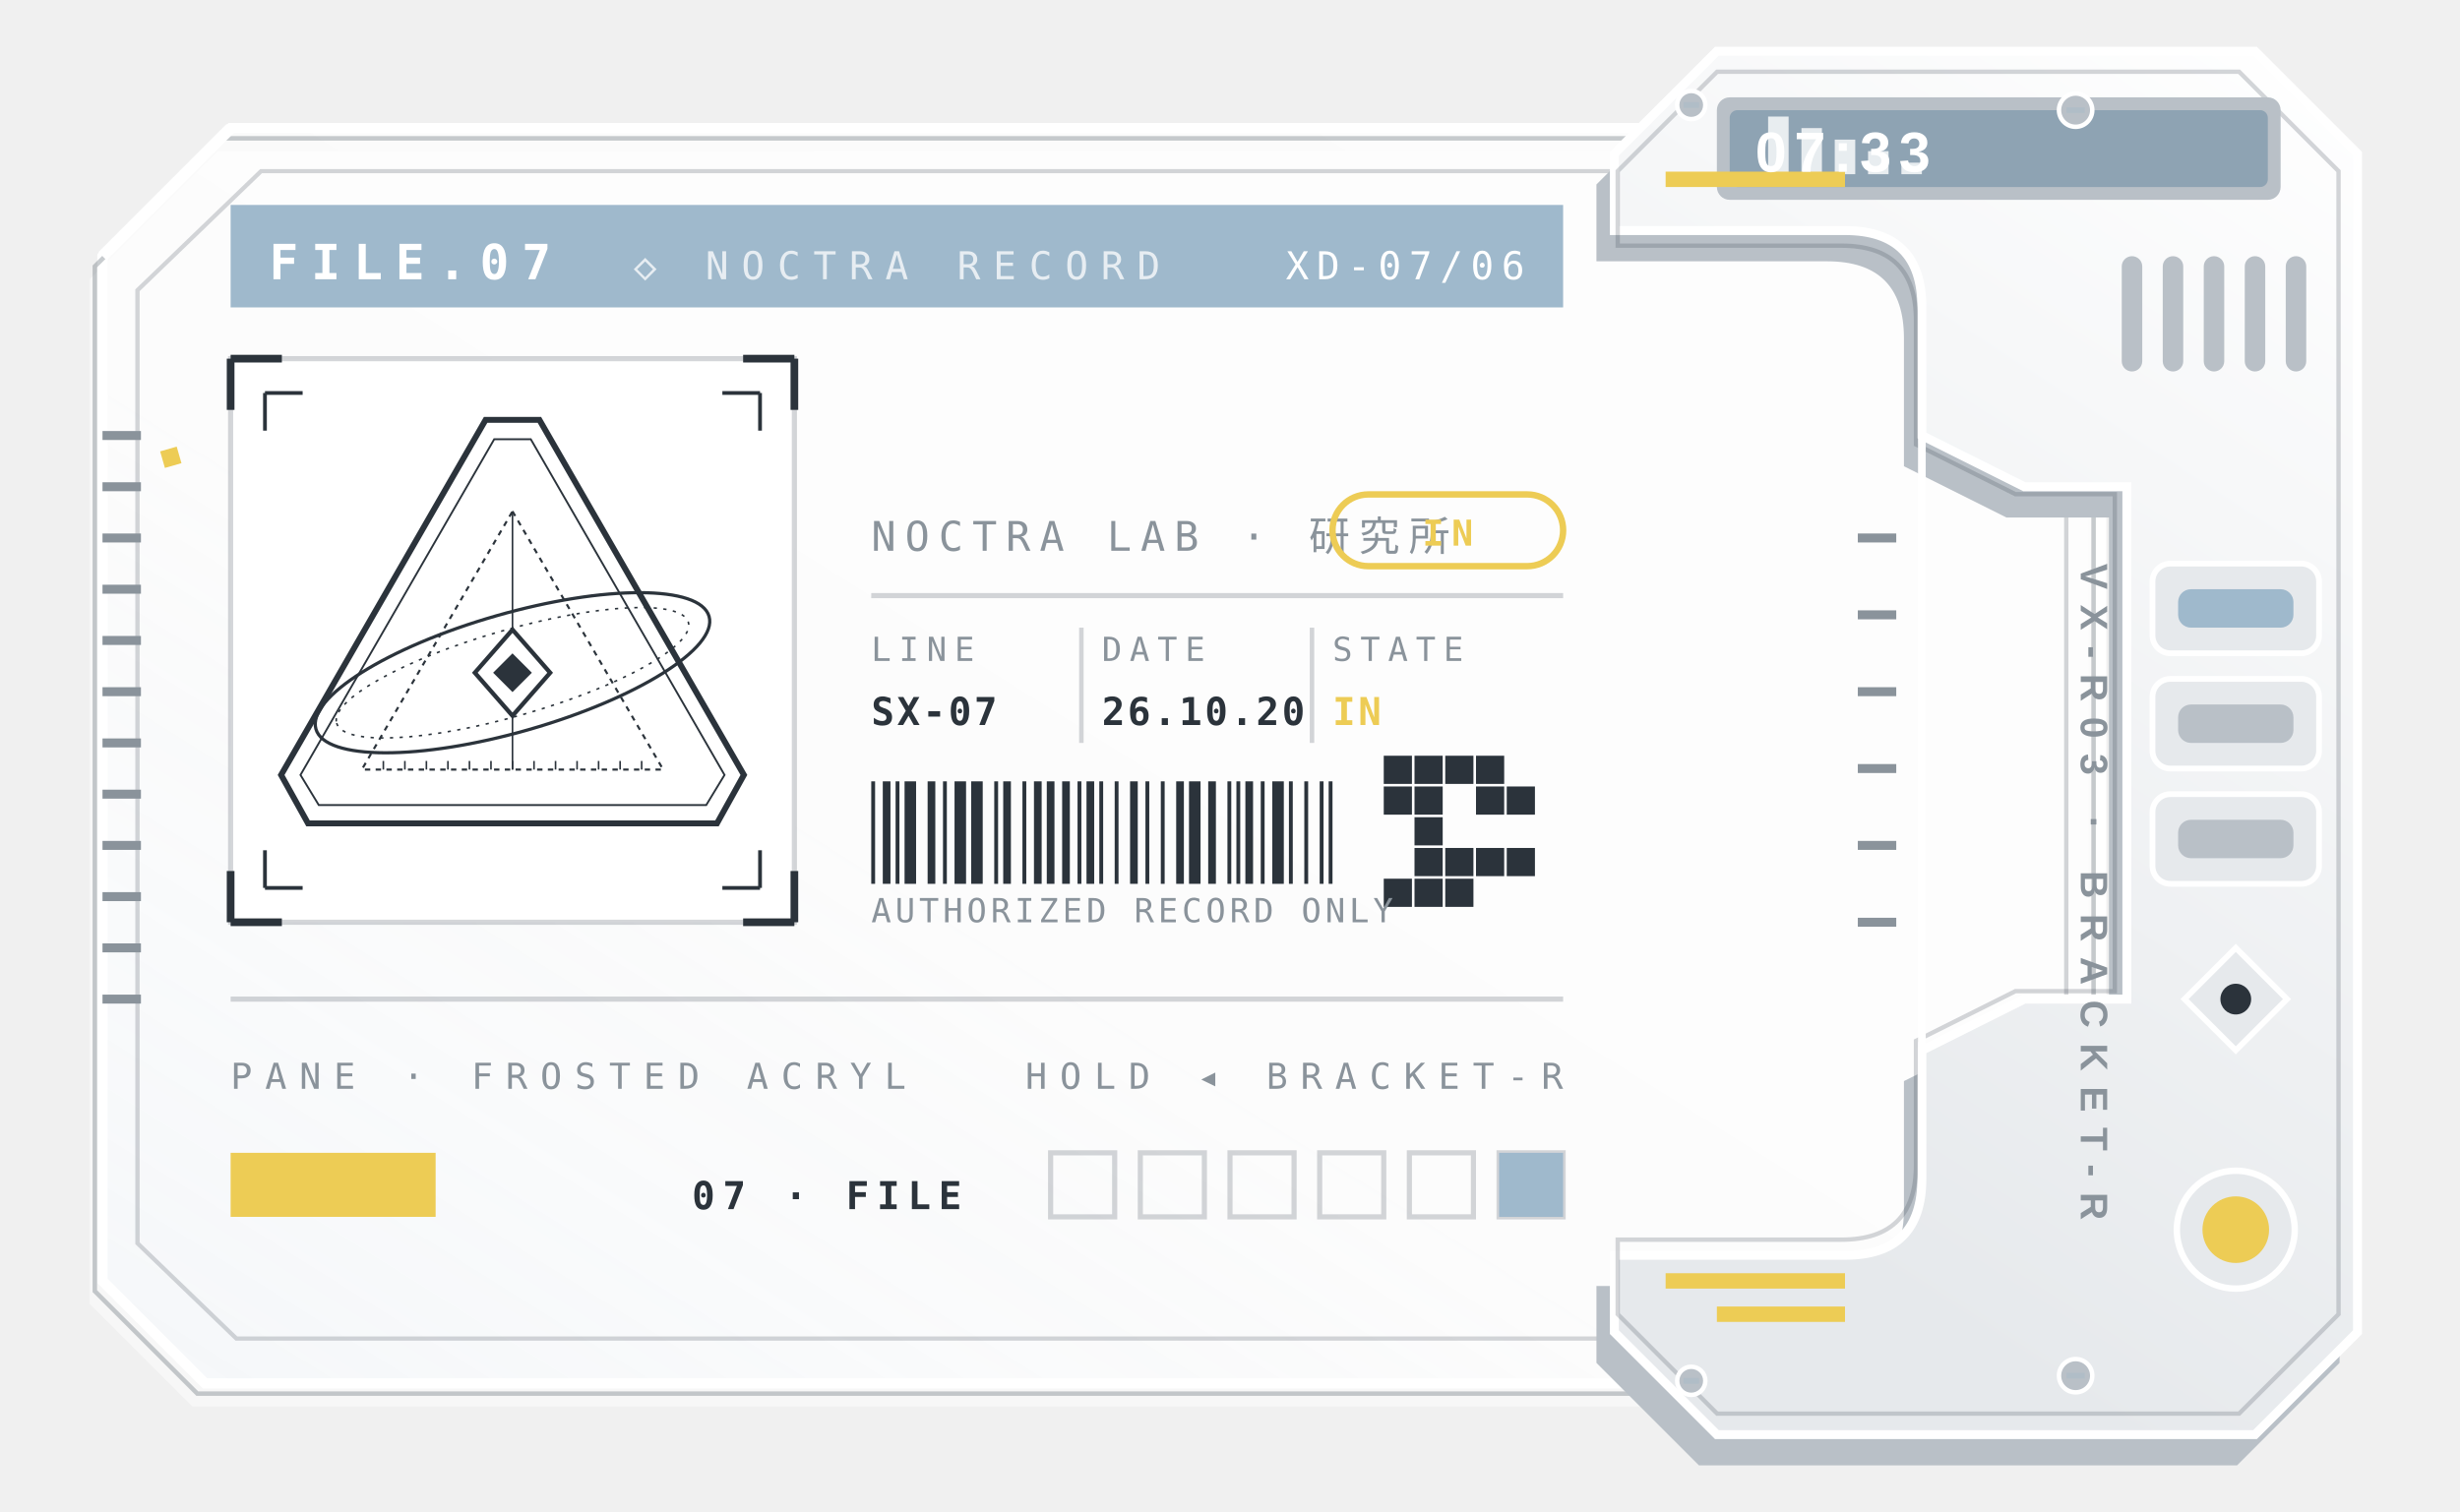
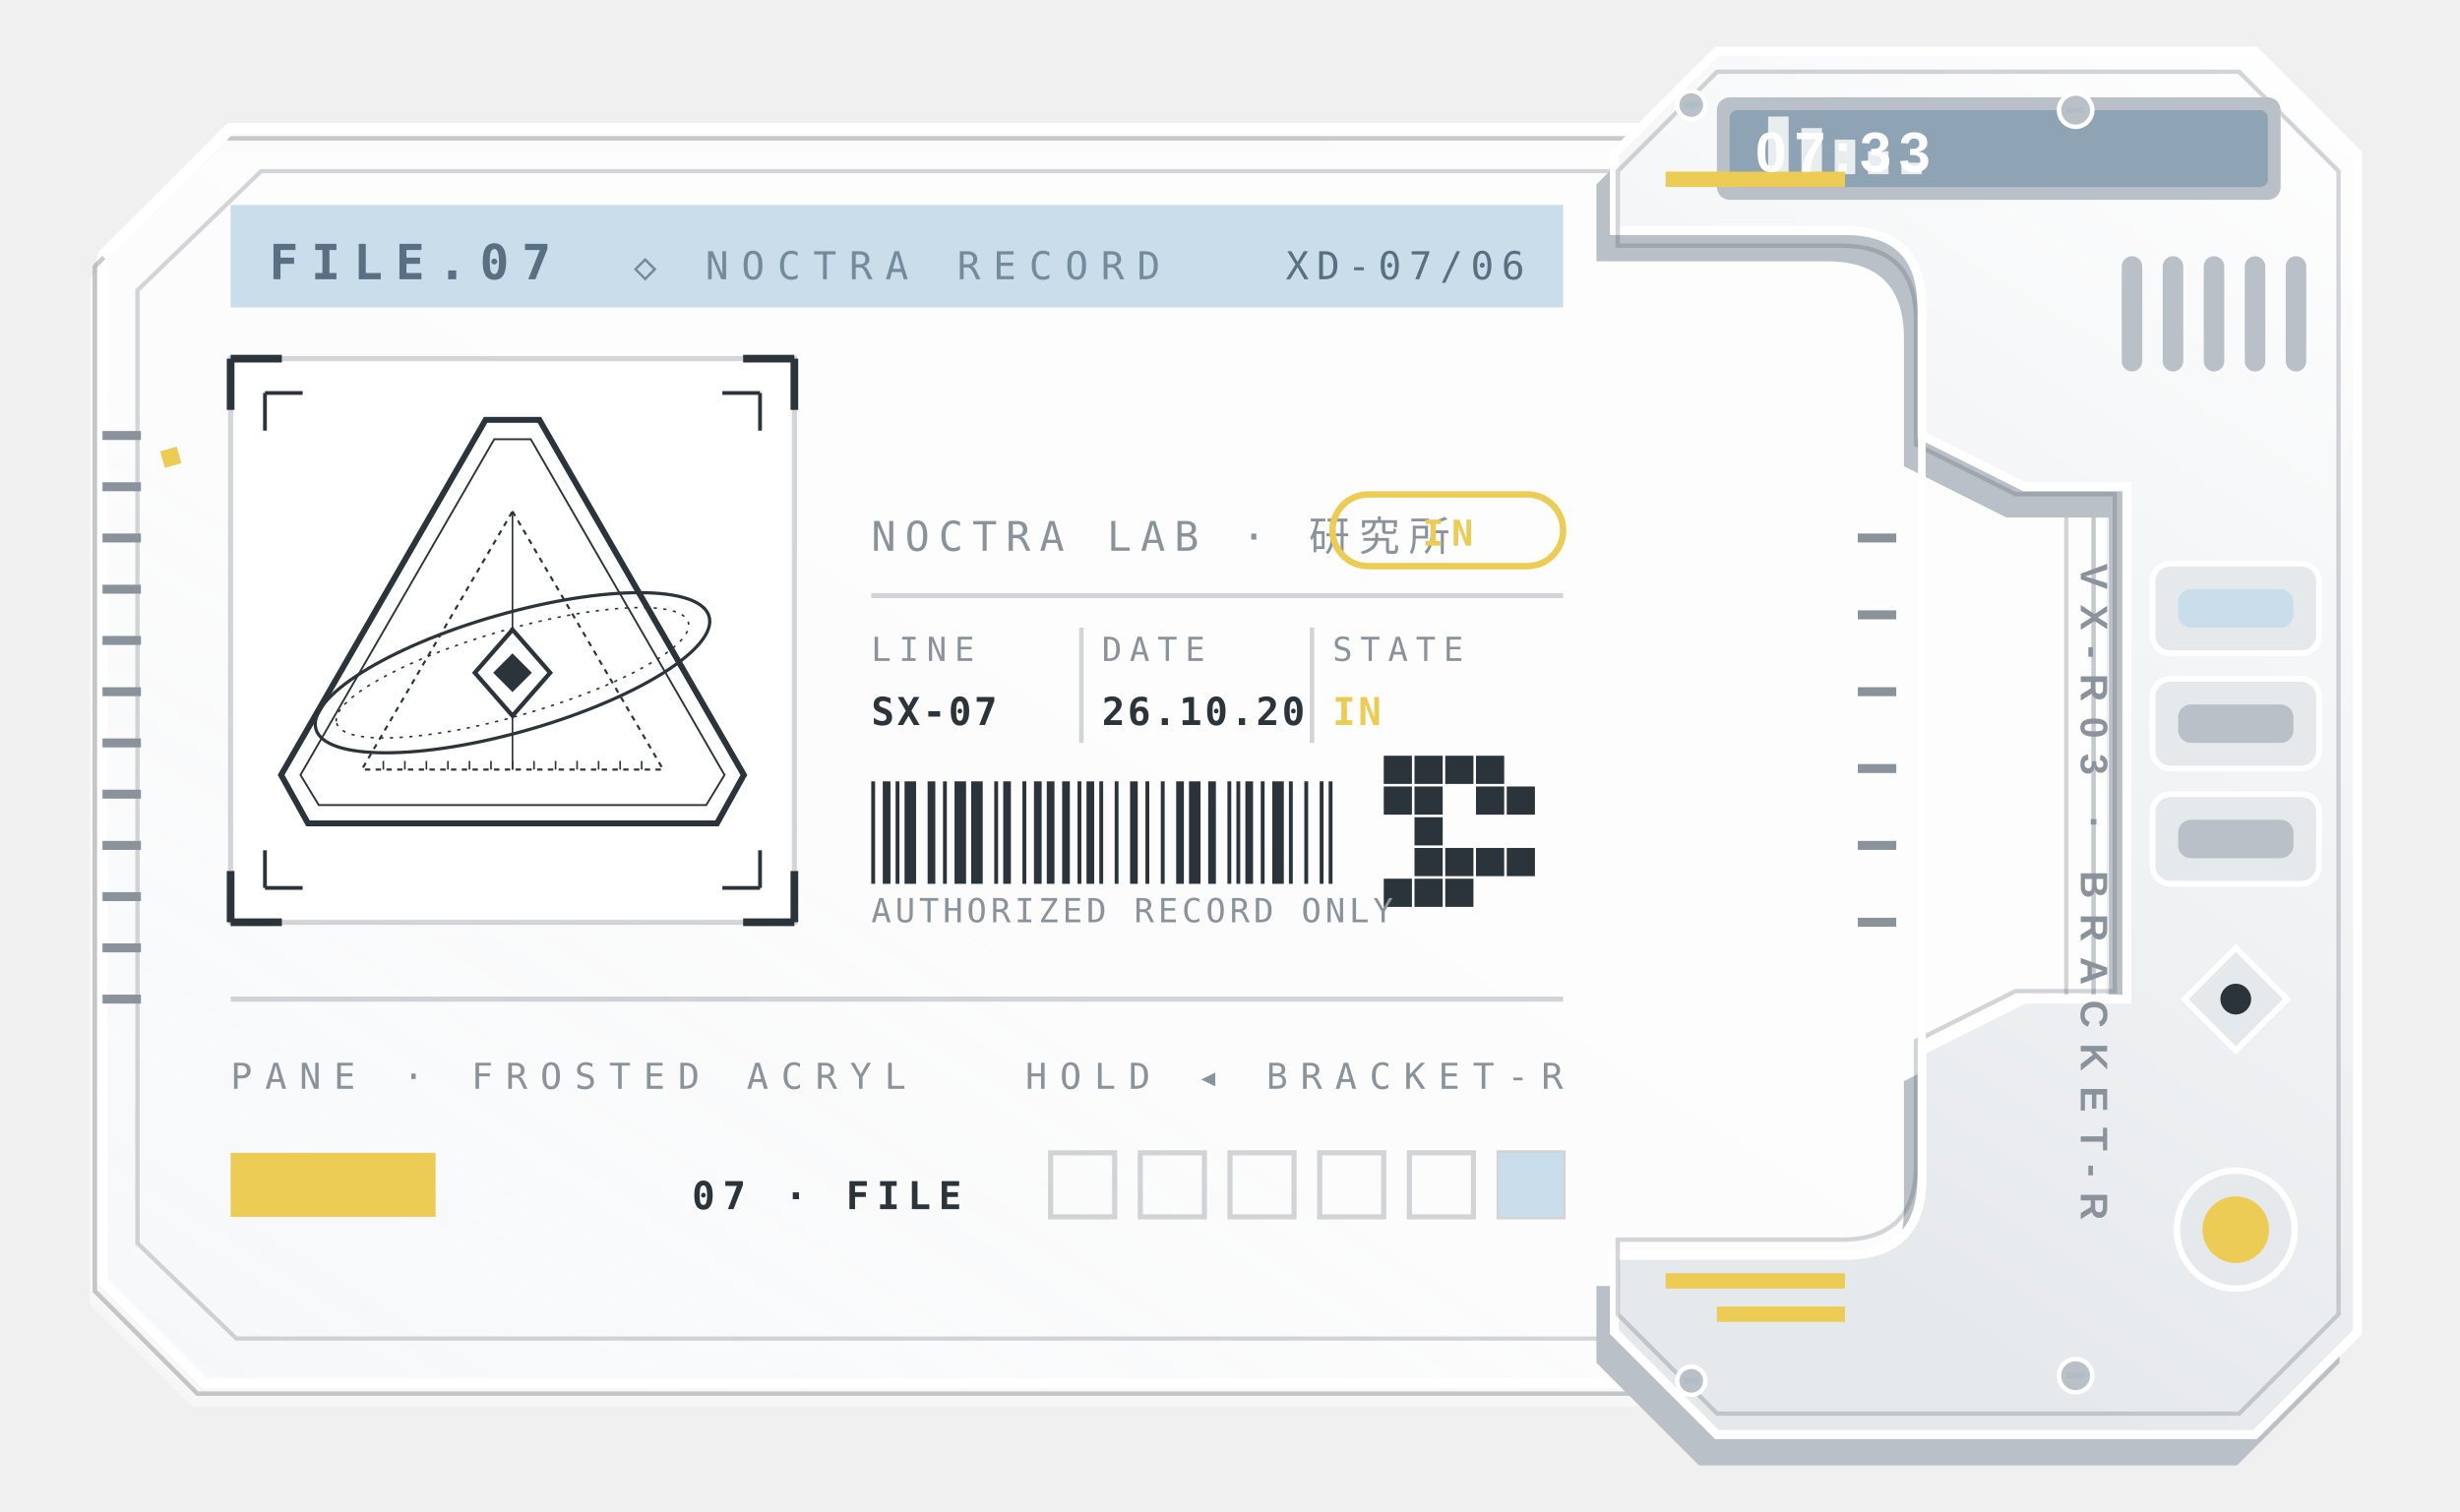
<svg xmlns="http://www.w3.org/2000/svg" width="384" height="236" viewBox="-4 -4 192 118">
  <g transform="translate(184 0) scale(-1 1)">
    <defs>
      <linearGradient id="p5040" x1="0" y1="0" x2="1" y2="1">
        <stop offset="0" stop-color="#FFFFFF" stop-opacity=".82" />
        <stop offset=".6" stop-color="#FFFFFF" stop-opacity=".66" />
        <stop offset="1" stop-color="#F4F7FA" stop-opacity=".74" />
      </linearGradient>
    </defs>
    <path d="M24 6H170L180 16V96L172 104H24Z" fill="rgba(255,255,255,.45)" transform="translate(1 1.8)" />
    <path d="M24 6H170L180 16V96L172 104H24Z" fill="url(#p5040)" />
    <path d="M24 6H170L180 16V96L172 104H24Z" fill="none" stroke="#FFFFFF" stroke-width=".8" />
    <path d="M24 6H170L180 16V96L172 104H24Z" fill="none" stroke="rgba(60,72,84,.28)" stroke-width=".35" transform="translate(.6 .8)" />
    <path d="M24 6H170L180 16V96L172 104H24Z" fill="none" stroke="rgba(60,72,84,.22)" stroke-width=".35" transform="translate(102.0 54.0) scale(.965 .93) translate(-102.0 -54.0)" />
    <path d="M180 30h-3" stroke="#8A939B" stroke-width=".7" />
    <path d="M180 34h-3" stroke="#8A939B" stroke-width=".7" />
    <path d="M180 38h-3" stroke="#8A939B" stroke-width=".7" />
    <path d="M180 42h-3" stroke="#8A939B" stroke-width=".7" />
    <path d="M180 46h-3" stroke="#8A939B" stroke-width=".7" />
    <path d="M180 50h-3" stroke="#8A939B" stroke-width=".7" />
    <path d="M180 54h-3" stroke="#8A939B" stroke-width=".7" />
    <path d="M180 58h-3" stroke="#8A939B" stroke-width=".7" />
    <path d="M180 62h-3" stroke="#8A939B" stroke-width=".7" />
    <path d="M180 66h-3" stroke="#8A939B" stroke-width=".7" />
    <path d="M180 70h-3" stroke="#8A939B" stroke-width=".7" />
    <path d="M180 74h-3" stroke="#8A939B" stroke-width=".7" />
    <path d="M170 6L180 16" stroke="#FFFFFF" stroke-width=".9" />
    <path d="M66 74H170" stroke="rgba(60,72,84,.22)" stroke-width=".4" />
    <rect x="66" y="86" width="5" height="5" fill="none" stroke="rgba(60,72,84,.22)" stroke-width=".4" />
    <rect x="73" y="86" width="5" height="5" fill="none" stroke="rgba(60,72,84,.22)" stroke-width=".4" />
    <rect x="80" y="86" width="5" height="5" fill="none" stroke="rgba(60,72,84,.22)" stroke-width=".4" />
    <rect x="87" y="86" width="5" height="5" fill="none" stroke="rgba(60,72,84,.22)" stroke-width=".4" />
    <rect x="94" y="86" width="5" height="5" fill="none" stroke="rgba(60,72,84,.22)" stroke-width=".4" />
    <rect x="101" y="86" width="5" height="5" fill="none" stroke="rgba(60,72,84,.22)" stroke-width=".4" />
-     <rect x="66" y="86" width="5" height="5" fill="#9FB9CC" />
+     <rect x="66" y="86" width="5" height="5" fill="#C9DDEB" />
    <rect x="154" y="86" width="16" height="5" fill="#EDCC55" />
    <defs>
      <linearGradient id="b5041" x1="0" y1="0" x2=".35" y2="1">
        <stop offset="0" stop-color="#FFFFFF" />
        <stop offset="1" stop-color="#E6E9EC" />
      </linearGradient>
    </defs>
    <path d="M4 8L12 0H54L62 8V14H44Q38 14 38 20V30L30 34H22V74H30L38 78V88Q38 94 44 94H62V100L54 108H12L4 100Z" fill="#B9C0C7" transform="translate(1.4 2.4)" />
    <path d="M4 8L12 0H54L62 8V14H44Q38 14 38 20V30L30 34H22V74H30L38 78V88Q38 94 44 94H62V100L54 108H12L4 100Z" fill="url(#b5041)" />
    <path d="M4 8L12 0H54L62 8V14H44Q38 14 38 20V30L30 34H22V74H30L38 78V88Q38 94 44 94H62V100L54 108H12L4 100Z" fill="none" stroke="#FFFFFF" stroke-width=".7" />
    <path d="M4 8L12 0H54L62 8V14H44Q38 14 38 20V30L30 34H22V74H30L38 78V88Q38 94 44 94H62V100L54 108H12L4 100Z" fill="none" stroke="rgba(60,72,84,.22)" stroke-width=".35" transform="translate(1.6 1.6) scale(.97)" />
    <rect x="10" y="3.6" width="44" height="8" rx="1" fill="#B9C0C7" />
    <rect x="11" y="4.6" width="42" height="6" rx=".6" fill="#8EA3B3" />
    <rect x="38.0" y="8.7" width="1.6" height="0.9" fill="#FFFFFF" opacity=".8" />
    <rect x="40.6" y="7.8" width="1.6" height="1.8" fill="#FFFFFF" opacity=".8" />
    <rect x="43.2" y="6.9" width="1.6" height="2.7" fill="#FFFFFF" opacity=".8" />
    <rect x="45.8" y="6.0" width="1.6" height="3.6" fill="#FFFFFF" opacity=".8" />
    <rect x="48.4" y="5.1" width="1.6" height="4.5" fill="#FFFFFF" opacity=".8" />
    <rect x="8.0" y="16" width="1.6" height="9" rx=".8" fill="#B9C0C7" />
    <rect x="11.2" y="16" width="1.6" height="9" rx=".8" fill="#B9C0C7" />
    <rect x="14.4" y="16" width="1.6" height="9" rx=".8" fill="#B9C0C7" />
    <rect x="17.6" y="16" width="1.6" height="9" rx=".8" fill="#B9C0C7" />
    <rect x="20.8" y="16" width="1.6" height="9" rx=".8" fill="#B9C0C7" />
    <rect x="7" y="40" width="13" height="7" rx="1.4" fill="#E6E9EC" stroke="#FFFFFF" stroke-width=".45" />
-     <rect x="9" y="42" width="9" height="3" rx="1" fill="#9FB9CC" />
+     <rect x="9" y="42" width="9" height="3" rx="1" fill="#C9DDEB" />
    <rect x="7" y="49" width="13" height="7" rx="1.4" fill="#E6E9EC" stroke="#FFFFFF" stroke-width=".45" />
    <rect x="9" y="51" width="9" height="3" rx="1" fill="#B9C0C7" />
    <rect x="7" y="58" width="13" height="7" rx="1.4" fill="#E6E9EC" stroke="#FFFFFF" stroke-width=".45" />
    <rect x="9" y="60" width="9" height="3" rx="1" fill="#B9C0C7" />
    <path d="M13.5 70l4 4l-4 4l-4 -4Z" fill="#E6E9EC" stroke="#FFFFFF" stroke-width=".45" />
    <circle cx="13.5" cy="74" r="1.2" fill="#2B333B" />
    <path d="M44 96H58" stroke="#EDCC55" stroke-width="1.2" />
    <path d="M44 98.6H54" stroke="#EDCC55" stroke-width="1.2" />
    <path d="M44 10H58" stroke="#EDCC55" stroke-width="1.2" />
    <circle cx="13.5" cy="92" r="4.6" fill="#E6E9EC" stroke="#FFFFFF" stroke-width=".5" />
    <circle cx="13.5" cy="92" r="2.6" fill="#EDCC55">
      <animate attributeName="opacity" values="1;.35;1" dur="1.8s" repeatCount="indefinite" />
    </circle>
    <circle cx="26" cy="4.6" r="1.3" fill="#B9C0C7" stroke="#FFFFFF" stroke-width=".35" />
    <path d="M25.285 4.6H26.715" stroke="#B0BDC7" stroke-width=".45" />
    <circle cx="26" cy="103.4" r="1.3" fill="#B9C0C7" stroke="#FFFFFF" stroke-width=".35" />
    <path d="M25.285 103.4H26.715" stroke="#B0BDC7" stroke-width=".45" />
    <circle cx="56" cy="4.2" r="1.1" fill="#B9C0C7" stroke="#FFFFFF" stroke-width=".35" />
    <path d="M55.395 4.2H56.605" stroke="#B0BDC7" stroke-width=".45" />
    <circle cx="56" cy="103.8" r="1.1" fill="#B9C0C7" stroke="#FFFFFF" stroke-width=".35" />
    <path d="M55.395 103.8H56.605" stroke="#B0BDC7" stroke-width=".45" />
    <path d="M38 20V88" stroke="#FFFFFF" stroke-width=".6" />
    <path d="M40 38h3" stroke="#8A939B" stroke-width=".7" />
    <path d="M40 44h3" stroke="#8A939B" stroke-width=".7" />
    <path d="M40 50h3" stroke="#8A939B" stroke-width=".7" />
    <path d="M40 56h3" stroke="#8A939B" stroke-width=".7" />
    <path d="M40 62h3" stroke="#8A939B" stroke-width=".7" />
    <path d="M40 68h3" stroke="#8A939B" stroke-width=".7" />
  </g>
-   <rect x="14" y="12" width="104" height="8" fill="#9FB9CC" />
-   <text x="17" y="17.8" font-family="IBM Plex Mono, Menlo, monospace" font-weight="600" font-size="3.8" letter-spacing="1" text-anchor="start" fill="#FFFFFF">FILE.07</text>
-   <text x="66.0" y="17.8" font-family="IBM Plex Mono, Menlo, monospace" font-weight="500" font-size="3" letter-spacing="1" text-anchor="middle" fill="#FFFFFF" opacity=".75">◇ NOCTRA RECORD</text>
-   <text x="115" y="17.8" font-family="IBM Plex Mono, Menlo, monospace" font-weight="500" font-size="3" letter-spacing="0.6" text-anchor="end" fill="#FFFFFF">XD-07/06</text>
+   <rect x="14" y="12" width="104" height="8" fill="#C9DDEB" />
+   <text x="17" y="17.8" font-family="IBM Plex Mono, Menlo, monospace" font-weight="600" font-size="3.8" letter-spacing="1" text-anchor="start" fill="#587082">FILE.07</text>
+   <text x="66.0" y="17.8" font-family="IBM Plex Mono, Menlo, monospace" font-weight="500" font-size="3" letter-spacing="1" text-anchor="middle" fill="#587082" opacity=".75">◇ NOCTRA RECORD</text>
+   <text x="115" y="17.8" font-family="IBM Plex Mono, Menlo, monospace" font-weight="500" font-size="3" letter-spacing="0.6" text-anchor="end" fill="#587082">XD-07/06</text>
  <rect x="14" y="24" width="44" height="44" fill="#FFFFFF" stroke="rgba(60,72,84,.22)" stroke-width=".4" />
  <g transform="translate(15 25) scale(0.420)">
    <path d="M45.00 9.00L55.00 9.00L93.00 75.00L88.00 84.00L12.00 84.00L7.00 75.00Z" fill="none" stroke="#2B333B" stroke-width="1.1" stroke-linejoin="miter" stroke-dasharray="260">
      <animate attributeName="stroke-dashoffset" values="260;260;0;0" keyTimes="0;0;0.25;1" dur="4s" calcMode="spline" keySplines="0 0 1 1;.6 0 .2 1;0 0 1 1" repeatCount="indefinite" />
    </path>
    <path d="M46.60 12.60L53.40 12.60L89.40 75.00L86.00 80.60L14.00 80.60L10.60 75.00Z" fill="none" stroke="#2B333B" stroke-width="0.35" stroke-linejoin="miter" />
    <g>
      <animateTransform attributeName="transform" type="rotate" values="0 50 58;0 50 58;120 50 58;120 50 58" keyTimes="0;.5;.7;1" dur="4s" calcMode="spline" keySplines=".7 0 .2 1;.7 0 .2 1;.7 0 .2 1" repeatCount="indefinite" />
      <path d="M50.00 26.00L78.00 74.00L22.00 74.00Z" fill="none" stroke="#2B333B" stroke-width="0.4" stroke-linejoin="miter" stroke-dasharray="1 1" />
    </g>
    <g>
      <animate attributeName="opacity" values=".25;.25;1;.25;.25" keyTimes="0;0.000;0.040;0.080;1" dur="2s" repeatCount="indefinite" />
      <path d="M26.00 74v-1.6" fill="none" stroke="#2B333B" stroke-width="0.3" />
    </g>
    <g>
      <animate attributeName="opacity" values=".25;.25;1;.25;.25" keyTimes="0;0.077;0.117;0.157;1" dur="2s" repeatCount="indefinite" />
      <path d="M30.00 74v-1.6" fill="none" stroke="#2B333B" stroke-width="0.3" />
    </g>
    <g>
      <animate attributeName="opacity" values=".25;.25;1;.25;.25" keyTimes="0;0.154;0.194;0.234;1" dur="2s" repeatCount="indefinite" />
      <path d="M34.00 74v-1.6" fill="none" stroke="#2B333B" stroke-width="0.3" />
    </g>
    <g>
      <animate attributeName="opacity" values=".25;.25;1;.25;.25" keyTimes="0;0.231;0.271;0.311;1" dur="2s" repeatCount="indefinite" />
      <path d="M38.00 74v-1.6" fill="none" stroke="#2B333B" stroke-width="0.3" />
    </g>
    <g>
      <animate attributeName="opacity" values=".25;.25;1;.25;.25" keyTimes="0;0.308;0.348;0.388;1" dur="2s" repeatCount="indefinite" />
      <path d="M42.00 74v-1.6" fill="none" stroke="#2B333B" stroke-width="0.3" />
    </g>
    <g>
      <animate attributeName="opacity" values=".25;.25;1;.25;.25" keyTimes="0;0.385;0.425;0.465;1" dur="2s" repeatCount="indefinite" />
      <path d="M46.00 74v-1.6" fill="none" stroke="#2B333B" stroke-width="0.3" />
    </g>
    <g>
      <animate attributeName="opacity" values=".25;.25;1;.25;.25" keyTimes="0;0.462;0.502;0.542;1" dur="2s" repeatCount="indefinite" />
      <path d="M50.00 74v-1.6" fill="none" stroke="#2B333B" stroke-width="0.3" />
    </g>
    <g>
      <animate attributeName="opacity" values=".25;.25;1;.25;.25" keyTimes="0;0.538;0.578;0.618;1" dur="2s" repeatCount="indefinite" />
      <path d="M54.00 74v-1.6" fill="none" stroke="#2B333B" stroke-width="0.3" />
    </g>
    <g>
      <animate attributeName="opacity" values=".25;.25;1;.25;.25" keyTimes="0;0.615;0.655;0.695;1" dur="2s" repeatCount="indefinite" />
      <path d="M58.00 74v-1.6" fill="none" stroke="#2B333B" stroke-width="0.3" />
    </g>
    <g>
      <animate attributeName="opacity" values=".25;.25;1;.25;.25" keyTimes="0;0.692;0.732;0.772;1" dur="2s" repeatCount="indefinite" />
      <path d="M62.00 74v-1.6" fill="none" stroke="#2B333B" stroke-width="0.3" />
    </g>
    <g>
      <animate attributeName="opacity" values=".25;.25;1;.25;.25" keyTimes="0;0.769;0.809;0.849;1" dur="2s" repeatCount="indefinite" />
      <path d="M66.00 74v-1.6" fill="none" stroke="#2B333B" stroke-width="0.3" />
    </g>
    <g>
      <animate attributeName="opacity" values=".25;.25;1;.25;.25" keyTimes="0;0.846;0.886;0.926;1" dur="2s" repeatCount="indefinite" />
      <path d="M70.00 74v-1.6" fill="none" stroke="#2B333B" stroke-width="0.3" />
    </g>
    <g>
      <animate attributeName="opacity" values=".25;.25;1;.25;.25" keyTimes="0;0.923;0.961;0.999;1" dur="2s" repeatCount="indefinite" />
      <path d="M74.00 74v-1.6" fill="none" stroke="#2B333B" stroke-width="0.3" />
    </g>
    <path d="M12 56A38 11 0 1 0 88 56A38 11 0 1 0 12 56" transform="rotate(-16 50 56)" fill="none" stroke="#2B333B" stroke-width="0.6" />
    <path d="M16 56A34 8 0 1 0 84 56A34 8 0 1 0 16 56" transform="rotate(-16 50 56)" fill="none" stroke="#2B333B" stroke-width="0.3" stroke-dasharray="0.6 1.2">
      <animate attributeName="stroke-dashoffset" values="0;9" dur="1.5s" repeatCount="indefinite" />
    </path>
    <g transform="rotate(-16 50 56)">
      <rect x="-1.6" y="-1.6" width="3.2" height="3.2" fill="#EDCC55">
        <animateMotion dur="4s" repeatCount="indefinite" path="M12 56A38 11 0 1 0 88 56A38 11 0 1 0 12 56" />
      </rect>
    </g>
    <path d="M50.00 48.00L57.00 56.00L50.00 64.00L43.00 56.00Z" fill="none" stroke="#2B333B" stroke-width="0.8" stroke-linejoin="miter" />
    <g transform="translate(50 56)">
      <g opacity="0">
        <animateTransform attributeName="transform" type="scale" values="1;1;1.8;1.8" keyTimes="0;0.35;0.55;1" dur="4s" repeatCount="indefinite" />
        <animate attributeName="opacity" values="0;0;.9;0;0" keyTimes="0;0.35;0.36;0.55;1" dur="4s" repeatCount="indefinite" />
        <g transform="translate(-50 -56)">
          <path d="M50.00 48.00L57.00 56.00L50.00 64.00L43.00 56.00Z" fill="none" stroke="#EDCC55" stroke-width="0.5" stroke-linejoin="miter" />
        </g>
      </g>
    </g>
    <g>
      <animateTransform attributeName="transform" type="rotate" values="0 50 56;0 50 56;90 50 56;90 50 56" keyTimes="0;.35;.45;1" dur="4s" calcMode="spline" keySplines=".7 0 .2 1;.7 0 .2 1;.7 0 .2 1" repeatCount="indefinite" />
      <path d="M50.00 52.40L53.60 56.00L50.00 59.60L46.40 56.00Z" fill="#2B333B" />
    </g>
    <path d="M50 26V48M50 64V74" fill="none" stroke="#2B333B" stroke-width="0.3" />
    <g transform="translate(50 50)">
      <g>
        <animateTransform attributeName="transform" type="scale" values="1.2;1.2;.96;1;1" keyTimes="0;.28;.38;.44;1" dur="4s" repeatCount="indefinite" />
        <animate attributeName="opacity" values="0;0;1;.2;1;1;0" keyTimes="0;.28;.32;.35;.38;.92;1" dur="4s" repeatCount="indefinite" />
        <g transform="translate(-50 -50)">
          <path d="M4 4h7M4 4v7M96 4h-7M96 4v7M4 96h7M4 96v-7M96 96h-7M96 96v-7" fill="none" stroke="#2B333B" stroke-width="0.7" />
        </g>
      </g>
    </g>
    <text x="50" y="92" text-anchor="middle" font-family="IBM Plex Mono, Menlo, monospace" font-weight="600" font-size="2.8" letter-spacing="0.6" fill="#2B333B" opacity="0" stroke="#FFFFFF" stroke-width="1.4" paint-order="stroke" stroke-linejoin="round">NOCTRA LAB · 07<animate attributeName="opacity" values="0;0;1;1;0;0" keyTimes="0.000;0.000;0.001;0.250;0.251;1.000" dur="4s" repeatCount="indefinite" />
    </text>
    <text x="50" y="92" text-anchor="middle" font-family="IBM Plex Mono, Menlo, monospace" font-weight="600" font-size="2.8" letter-spacing="0.6" fill="#2B333B" opacity="0" stroke="#FFFFFF" stroke-width="1.4" paint-order="stroke" stroke-linejoin="round">NOCTRA LAB · 07<animate attributeName="opacity" values="0;0;1;1;0;0" keyTimes="0.000;0.250;0.251;0.500;0.501;1.000" dur="4s" repeatCount="indefinite" />
    </text>
    <text x="50" y="92" text-anchor="middle" font-family="IBM Plex Mono, Menlo, monospace" font-weight="600" font-size="2.8" letter-spacing="0.6" fill="#2B333B" opacity="0" stroke="#FFFFFF" stroke-width="1.4" paint-order="stroke" stroke-linejoin="round">NOCTRA LAB · ON<animate attributeName="opacity" values="0;0;1;1;0;0" keyTimes="0.000;0.500;0.501;0.750;0.751;1.000" dur="4s" repeatCount="indefinite" />
    </text>
    <text x="50" y="92" text-anchor="middle" font-family="IBM Plex Mono, Menlo, monospace" font-weight="600" font-size="2.8" letter-spacing="0.6" fill="#2B333B" opacity="0" stroke="#FFFFFF" stroke-width="1.4" paint-order="stroke" stroke-linejoin="round">NOCTRA LAB · 07<animate attributeName="opacity" values="0;0;1;1;0;0" keyTimes="0.000;0.750;0.751;1.000;1.000;1.000" dur="4s" repeatCount="indefinite" />
    </text>
  </g>
  <path d="M14 24h4M14 24v4M58 24h-4M58 24v4M14 68h4M14 68v-4M58 68h-4M58 68v-4" stroke="#2B333B" stroke-width=".6" fill="none" />
  <text x="64" y="33" font-family="Archivo, Arial, sans-serif" font-weight="800" font-size="10.5" letter-spacing="0" text-anchor="start" fill="#2B333B" />
  <text x="64" y="39" font-family="IBM Plex Mono, Menlo, monospace" font-weight="500" font-size="3.2" letter-spacing="0.7" text-anchor="start" fill="#8A939B">NOCTRA LAB · 研究所</text>
  <rect x="100" y="34.6" width="18" height="5.6" rx="2.8" fill="none" stroke="#EDCC55" stroke-width=".5" />
  <text x="109" y="38.6" font-family="IBM Plex Mono, Menlo, monospace" font-weight="700" font-size="2.8" letter-spacing="0.6" text-anchor="middle" fill="#EDCC55">IN</text>
  <path d="M64 42.5H118" stroke="rgba(60,72,84,.22)" stroke-width=".4" />
  <text x="64.0" y="47.6" font-family="IBM Plex Mono, Menlo, monospace" font-weight="500" font-size="2.6" letter-spacing="0.6" text-anchor="start" fill="#8A939B">LINE</text>
  <text x="64.0" y="52.6" font-family="IBM Plex Mono, Menlo, monospace" font-weight="600" font-size="3" letter-spacing="0.2" text-anchor="start" fill="#2B333B">SX-07</text>
  <text x="82.0" y="47.6" font-family="IBM Plex Mono, Menlo, monospace" font-weight="500" font-size="2.6" letter-spacing="0.6" text-anchor="start" fill="#8A939B">DATE</text>
  <text x="82.0" y="52.6" font-family="IBM Plex Mono, Menlo, monospace" font-weight="600" font-size="3" letter-spacing="0.2" text-anchor="start" fill="#2B333B">26.10.20</text>
  <path d="M80.4 45V54" stroke="rgba(60,72,84,.22)" stroke-width=".35" />
  <text x="100.0" y="47.6" font-family="IBM Plex Mono, Menlo, monospace" font-weight="500" font-size="2.6" letter-spacing="0.6" text-anchor="start" fill="#8A939B">STATE</text>
  <text x="100.0" y="52.6" font-family="IBM Plex Mono, Menlo, monospace" font-weight="600" font-size="3" letter-spacing="0.2" text-anchor="start" fill="#EDCC55">IN</text>
  <path d="M98.4 45V54" stroke="rgba(60,72,84,.22)" stroke-width=".35" />
  <rect x="64.00" y="57" width="0.3" height="8" fill="#2B333B" />
  <rect x="64.90" y="57" width="0.6" height="8" fill="#2B333B" />
  <rect x="65.90" y="57" width="0.3" height="8" fill="#2B333B" />
  <rect x="66.60" y="57" width="0.9" height="8" fill="#2B333B" />
  <rect x="68.40" y="57" width="0.6" height="8" fill="#2B333B" />
  <rect x="69.60" y="57" width="0.3" height="8" fill="#2B333B" />
  <rect x="70.50" y="57" width="0.9" height="8" fill="#2B333B" />
  <rect x="71.80" y="57" width="0.9" height="8" fill="#2B333B" />
  <rect x="73.60" y="57" width="0.3" height="8" fill="#2B333B" />
  <rect x="74.30" y="57" width="0.6" height="8" fill="#2B333B" />
  <rect x="75.80" y="57" width="0.3" height="8" fill="#2B333B" />
  <rect x="76.70" y="57" width="0.6" height="8" fill="#2B333B" />
  <rect x="77.70" y="57" width="0.6" height="8" fill="#2B333B" />
  <rect x="78.90" y="57" width="0.6" height="8" fill="#2B333B" />
  <rect x="80.10" y="57" width="0.3" height="8" fill="#2B333B" />
  <rect x="80.80" y="57" width="0.6" height="8" fill="#2B333B" />
  <rect x="81.80" y="57" width="0.3" height="8" fill="#2B333B" />
  <rect x="83.00" y="57" width="0.3" height="8" fill="#2B333B" />
  <rect x="84.20" y="57" width="0.6" height="8" fill="#2B333B" />
  <rect x="85.40" y="57" width="0.3" height="8" fill="#2B333B" />
  <rect x="86.60" y="57" width="0.3" height="8" fill="#2B333B" />
  <rect x="87.80" y="57" width="0.6" height="8" fill="#2B333B" />
  <rect x="88.80" y="57" width="0.9" height="8" fill="#2B333B" />
  <rect x="90.30" y="57" width="0.6" height="8" fill="#2B333B" />
  <rect x="91.80" y="57" width="0.3" height="8" fill="#2B333B" />
  <rect x="92.50" y="57" width="0.3" height="8" fill="#2B333B" />
  <rect x="93.20" y="57" width="0.6" height="8" fill="#2B333B" />
  <rect x="94.40" y="57" width="0.3" height="8" fill="#2B333B" />
  <rect x="95.30" y="57" width="0.9" height="8" fill="#2B333B" />
  <rect x="96.60" y="57" width="0.3" height="8" fill="#2B333B" />
  <rect x="97.80" y="57" width="0.3" height="8" fill="#2B333B" />
  <rect x="99.00" y="57" width="0.3" height="8" fill="#2B333B" />
  <rect x="99.70" y="57" width="0.3" height="8" fill="#2B333B" />
  <g transform="translate(104 55)">
    <rect x="0.0" y="0.0" width="2.2" height="2.2" fill="#2B333B" />
    <rect x="2.4" y="0.0" width="2.2" height="2.2" fill="#2B333B" />
    <rect x="4.8" y="0.0" width="2.2" height="2.2" fill="#2B333B" />
    <rect x="7.2" y="0.0" width="2.2" height="2.2" fill="#2B333B" />
    <rect x="0.0" y="2.4" width="2.2" height="2.2" fill="#2B333B" />
    <rect x="2.4" y="2.4" width="2.2" height="2.2" fill="#2B333B" />
    <rect x="7.2" y="2.4" width="2.2" height="2.2" fill="#2B333B" />
    <rect x="9.6" y="2.4" width="2.2" height="2.2" fill="#2B333B" />
    <rect x="2.4" y="4.8" width="2.2" height="2.2" fill="#2B333B" />
    <rect x="2.4" y="7.2" width="2.2" height="2.2" fill="#2B333B" />
    <rect x="4.8" y="7.2" width="2.2" height="2.2" fill="#2B333B" />
    <rect x="7.2" y="7.2" width="2.2" height="2.2" fill="#2B333B" />
    <rect x="9.6" y="7.2" width="2.2" height="2.2" fill="#2B333B" />
    <rect x="0.0" y="9.6" width="2.2" height="2.2" fill="#2B333B" />
    <rect x="2.4" y="9.6" width="2.2" height="2.2" fill="#2B333B" />
    <rect x="4.8" y="9.6" width="2.2" height="2.2" fill="#2B333B" />
  </g>
  <text x="64" y="68" font-family="IBM Plex Mono, Menlo, monospace" font-weight="500" font-size="2.6" letter-spacing="0.3" text-anchor="start" fill="#8A939B">AUTHORIZED RECORD ONLY</text>
  <text x="14" y="81" font-family="IBM Plex Mono, Menlo, monospace" font-weight="500" font-size="2.8" letter-spacing="1" text-anchor="start" fill="#8A939B">PANE · FROSTED ACRYL</text>
  <text x="118" y="81" font-family="IBM Plex Mono, Menlo, monospace" font-weight="500" font-size="2.8" letter-spacing="1" text-anchor="end" fill="#8A939B">HOLD ◂ BRACKET-R</text>
  <text x="50" y="90.4" font-family="IBM Plex Mono, Menlo, monospace" font-weight="600" font-size="3" letter-spacing="0.6" text-anchor="start" fill="#2B333B">07 · FILE</text>
  <text x="133" y="9.4" font-family="Archivo, Arial, sans-serif" font-weight="800" font-size="4.4" letter-spacing="0.6" text-anchor="start" fill="#FFFFFF">07:33</text>
  <text x="0" y="0" font-family="Archivo, Arial, sans-serif" font-weight="700" font-size="3" letter-spacing="1.2" text-anchor="start" fill="#8A939B" transform="translate(158.4 40) rotate(90)">VX-R03 · BRACKET-R</text>
</svg>
